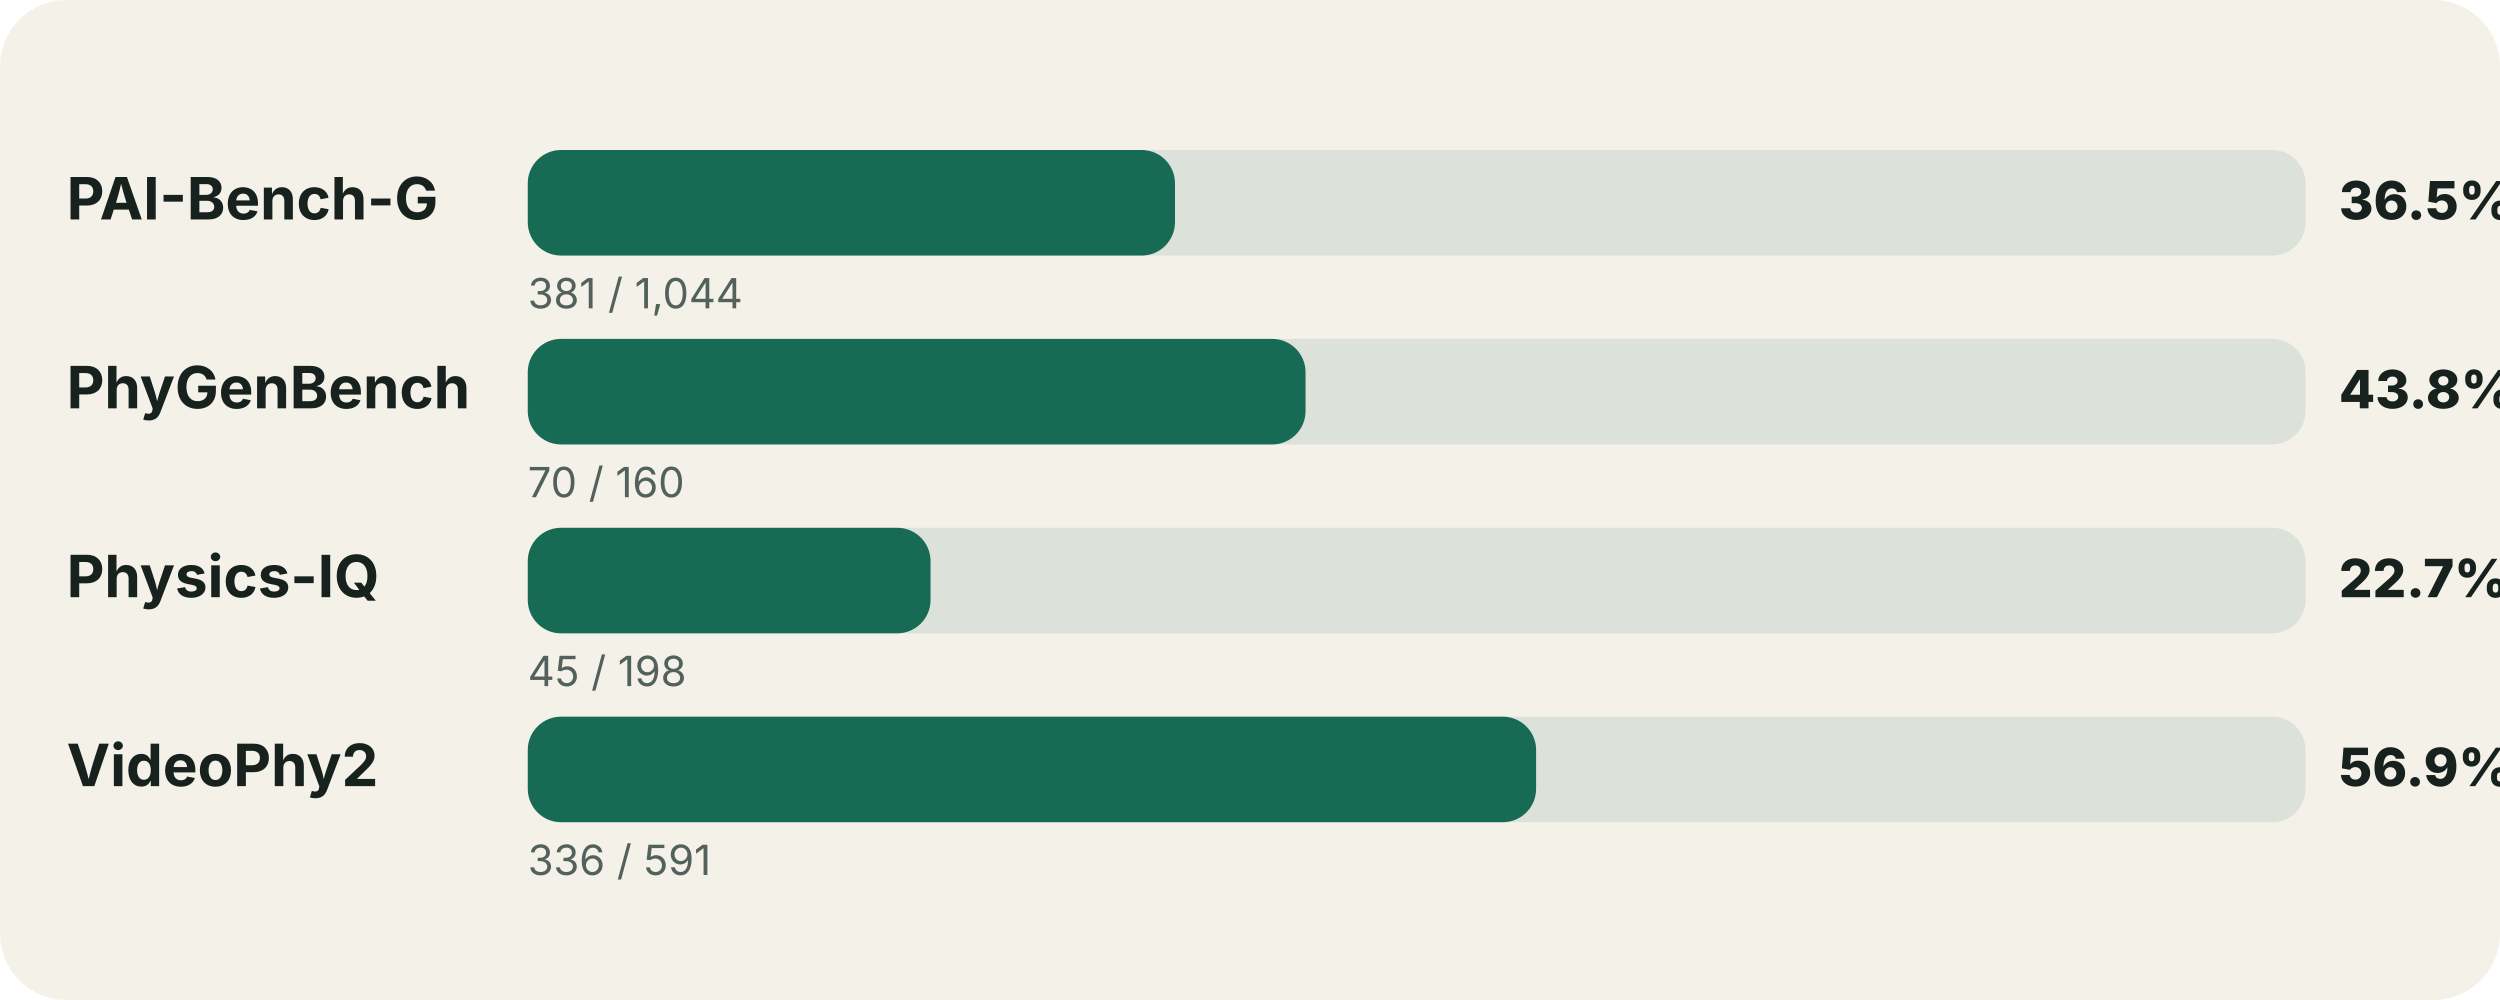
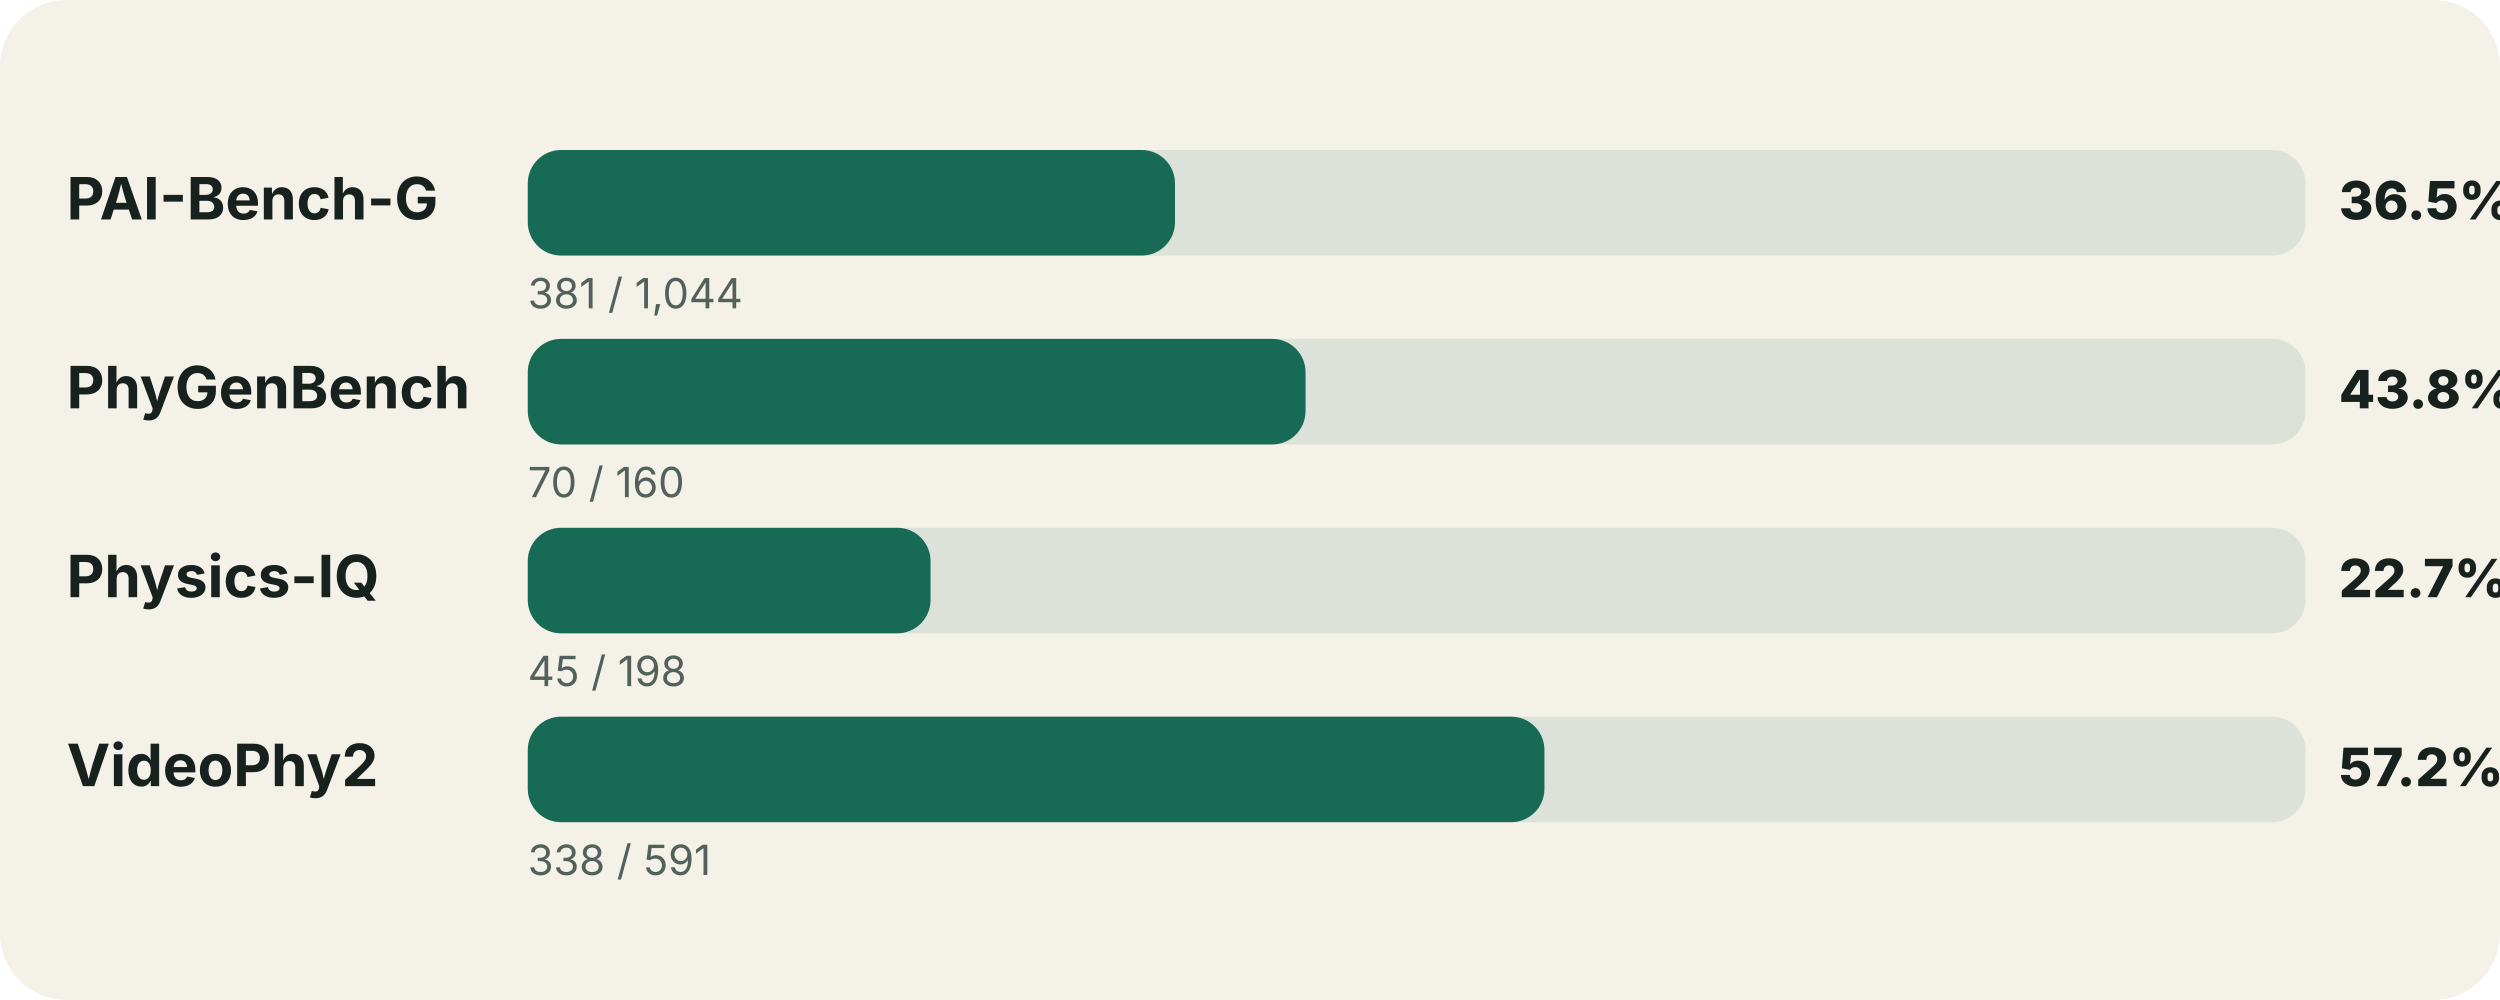
<svg xmlns="http://www.w3.org/2000/svg" viewBox="0 0 900 360" role="img" aria-labelledby="title desc">
  <rect width="100%" height="100%" rx="24" fill="#f4f1e8" />
  <style>text{font-family:system-ui,-apple-system,Segoe UI,sans-serif;fill:#17211d}.label{font-size:21px;font-weight:700}.value{font-size:19px;font-weight:800}.small{font-size:15px;fill:#52615b}.track{fill:#dce2da}.bar{fill:#176b55}</style>
  <text class="label" x="24" y="79">PAI-Bench-G</text>
  <rect class="track" x="190" y="54" width="640" height="38" rx="12" />
  <rect class="bar" x="190" y="54" width="233" height="38" rx="12" />
  <text class="value" x="842" y="79">36.5%</text>
  <text class="small" x="190" y="111">381 / 1,044</text>
  <text class="label" x="24" y="147">PhyGenBench</text>
  <rect class="track" x="190" y="122" width="640" height="38" rx="12" />
  <rect class="bar" x="190" y="122" width="280" height="38" rx="12" />
  <text class="value" x="842" y="147">43.8%</text>
  <text class="small" x="190" y="179">70 / 160</text>
  <text class="label" x="24" y="215">Physics-IQ</text>
  <rect class="track" x="190" y="190" width="640" height="38" rx="12" />
  <rect class="bar" x="190" y="190" width="145" height="38" rx="12" />
  <text class="value" x="842" y="215">22.7%</text>
  <text class="small" x="190" y="247">45 / 198</text>
  <text class="label" x="24" y="283">VideoPhy2</text>
  <rect class="track" x="190" y="258" width="640" height="38" rx="12" />
-   <rect class="bar" x="190" y="258" width="363" height="38" rx="12" />
-   <text class="value" x="842" y="283">56.9%</text>
-   <text class="small" x="190" y="315">336 / 591</text>
+   <rect class="bar" x="190" y="258" width="366" height="38" rx="12" />
+   <text class="value" x="842" y="283">57.2%</text>
+   <text class="small" x="190" y="315">338 / 591</text>
</svg>
